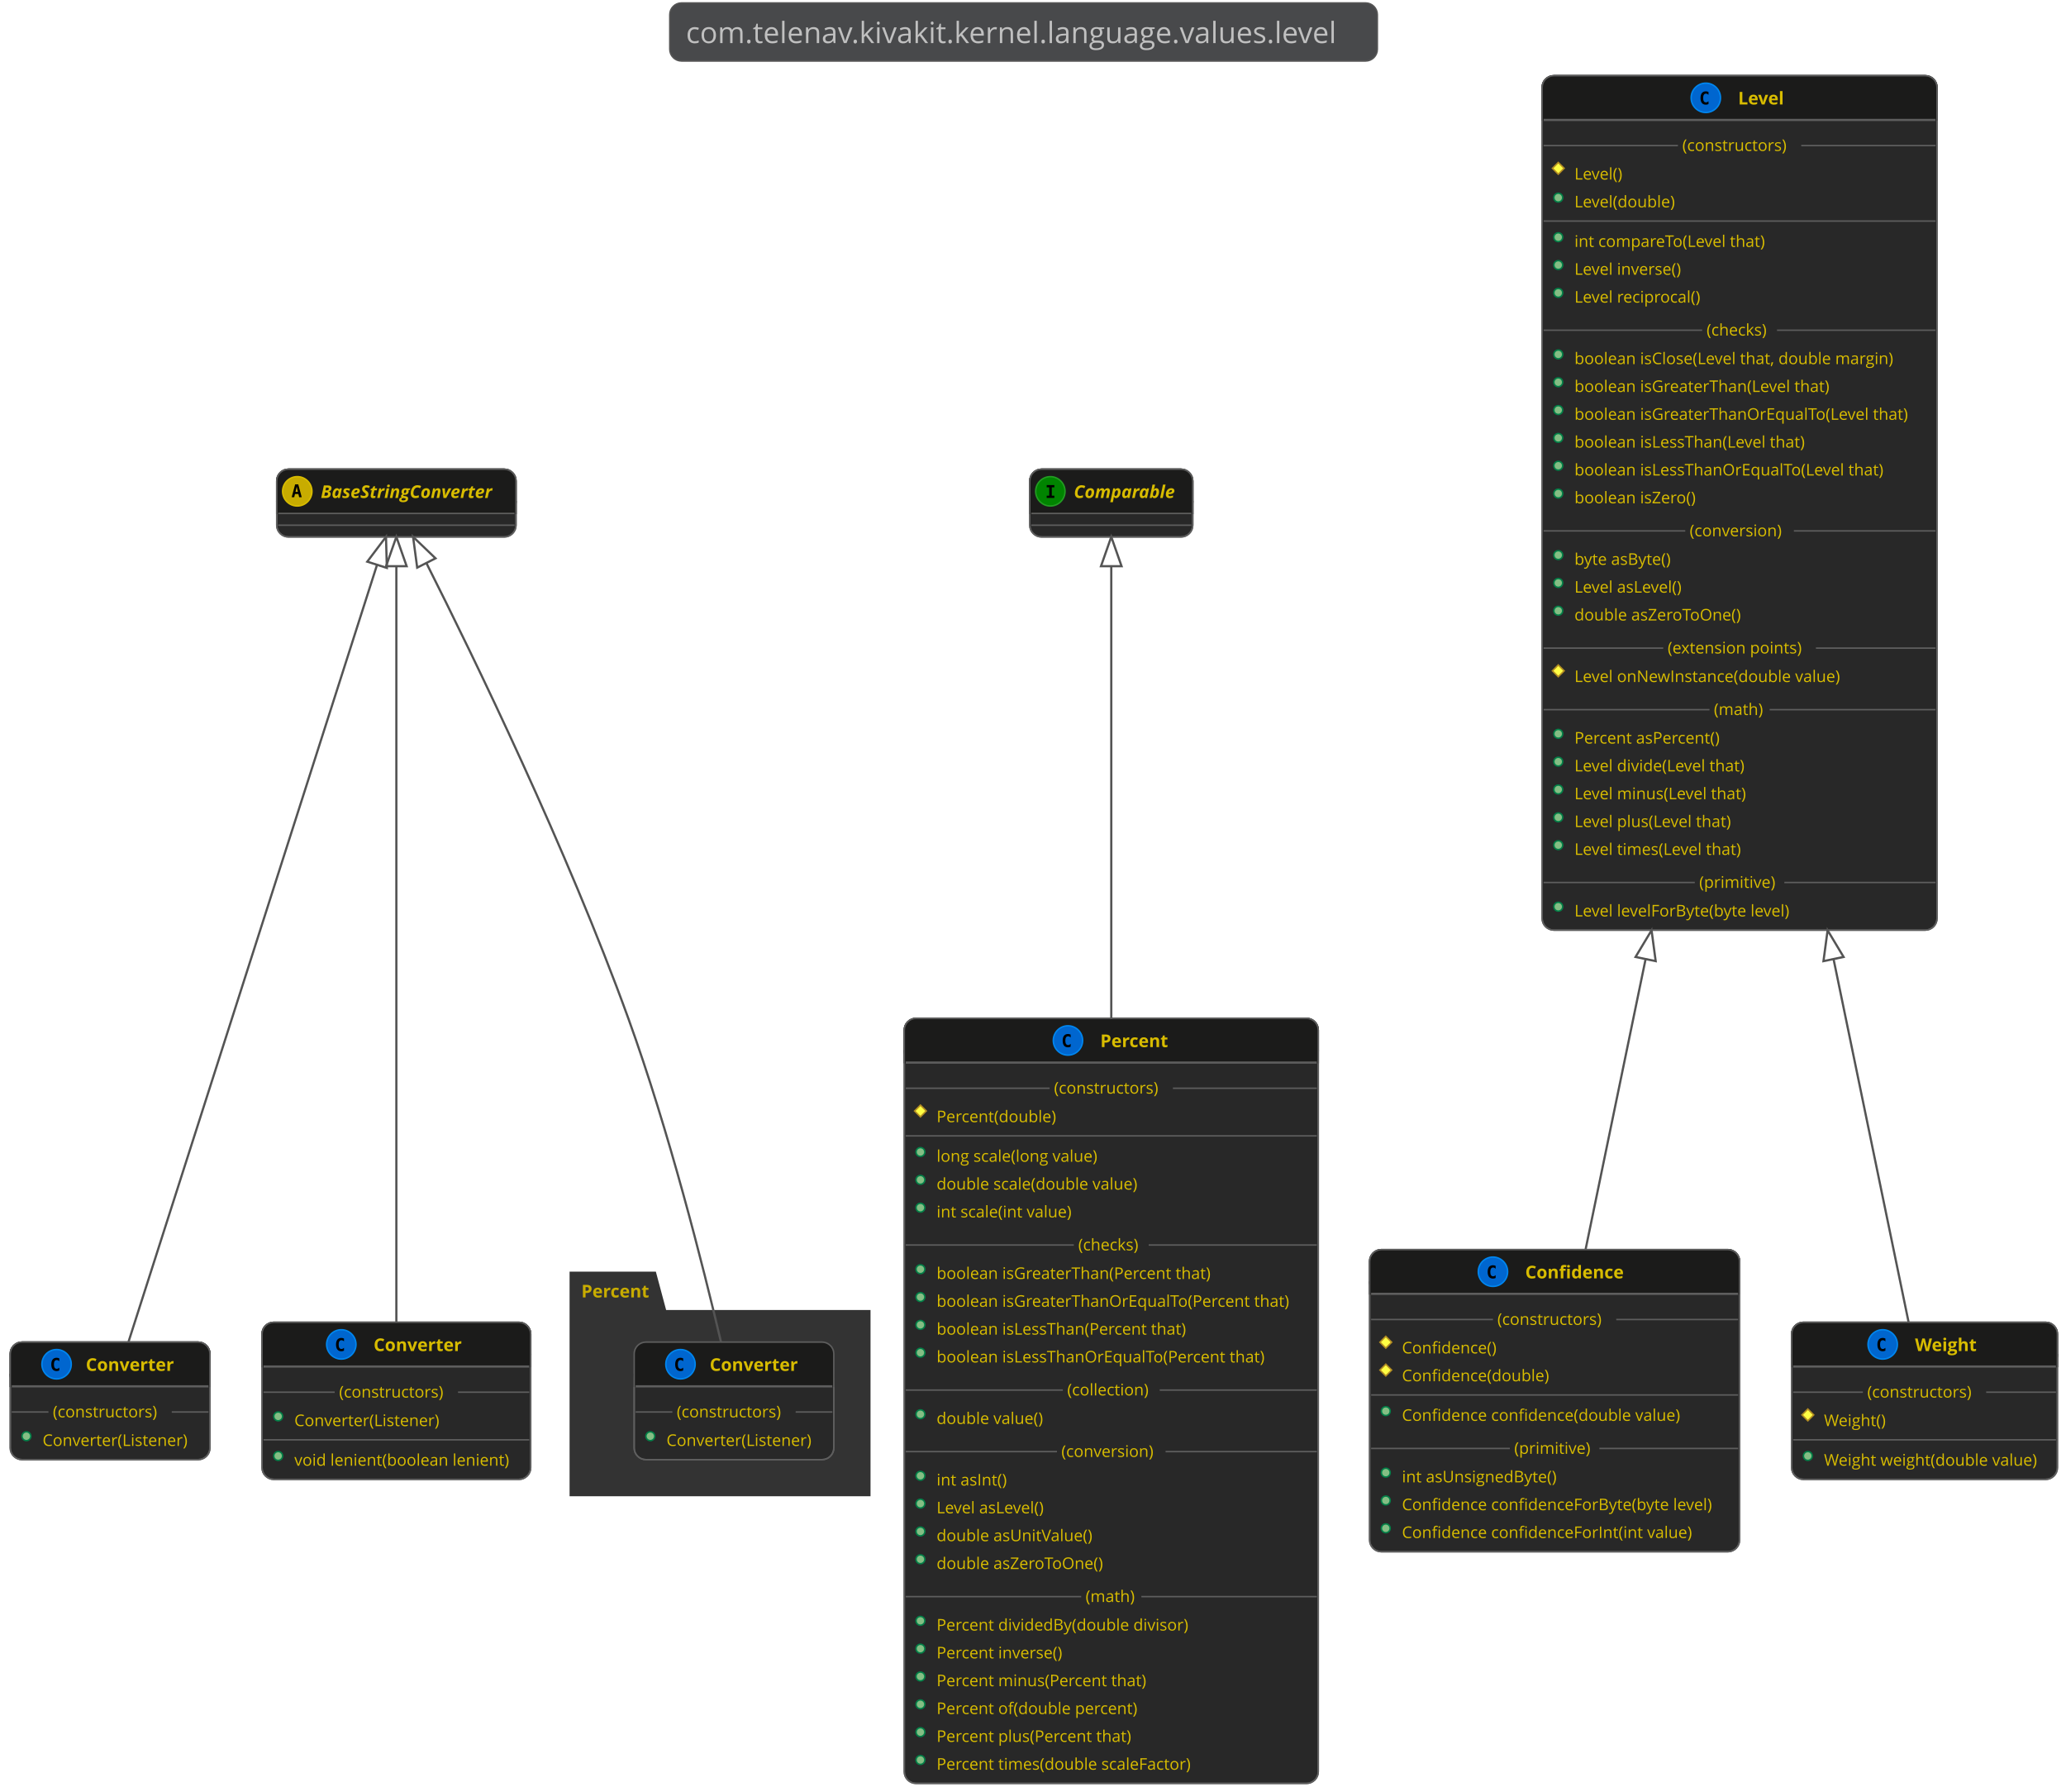
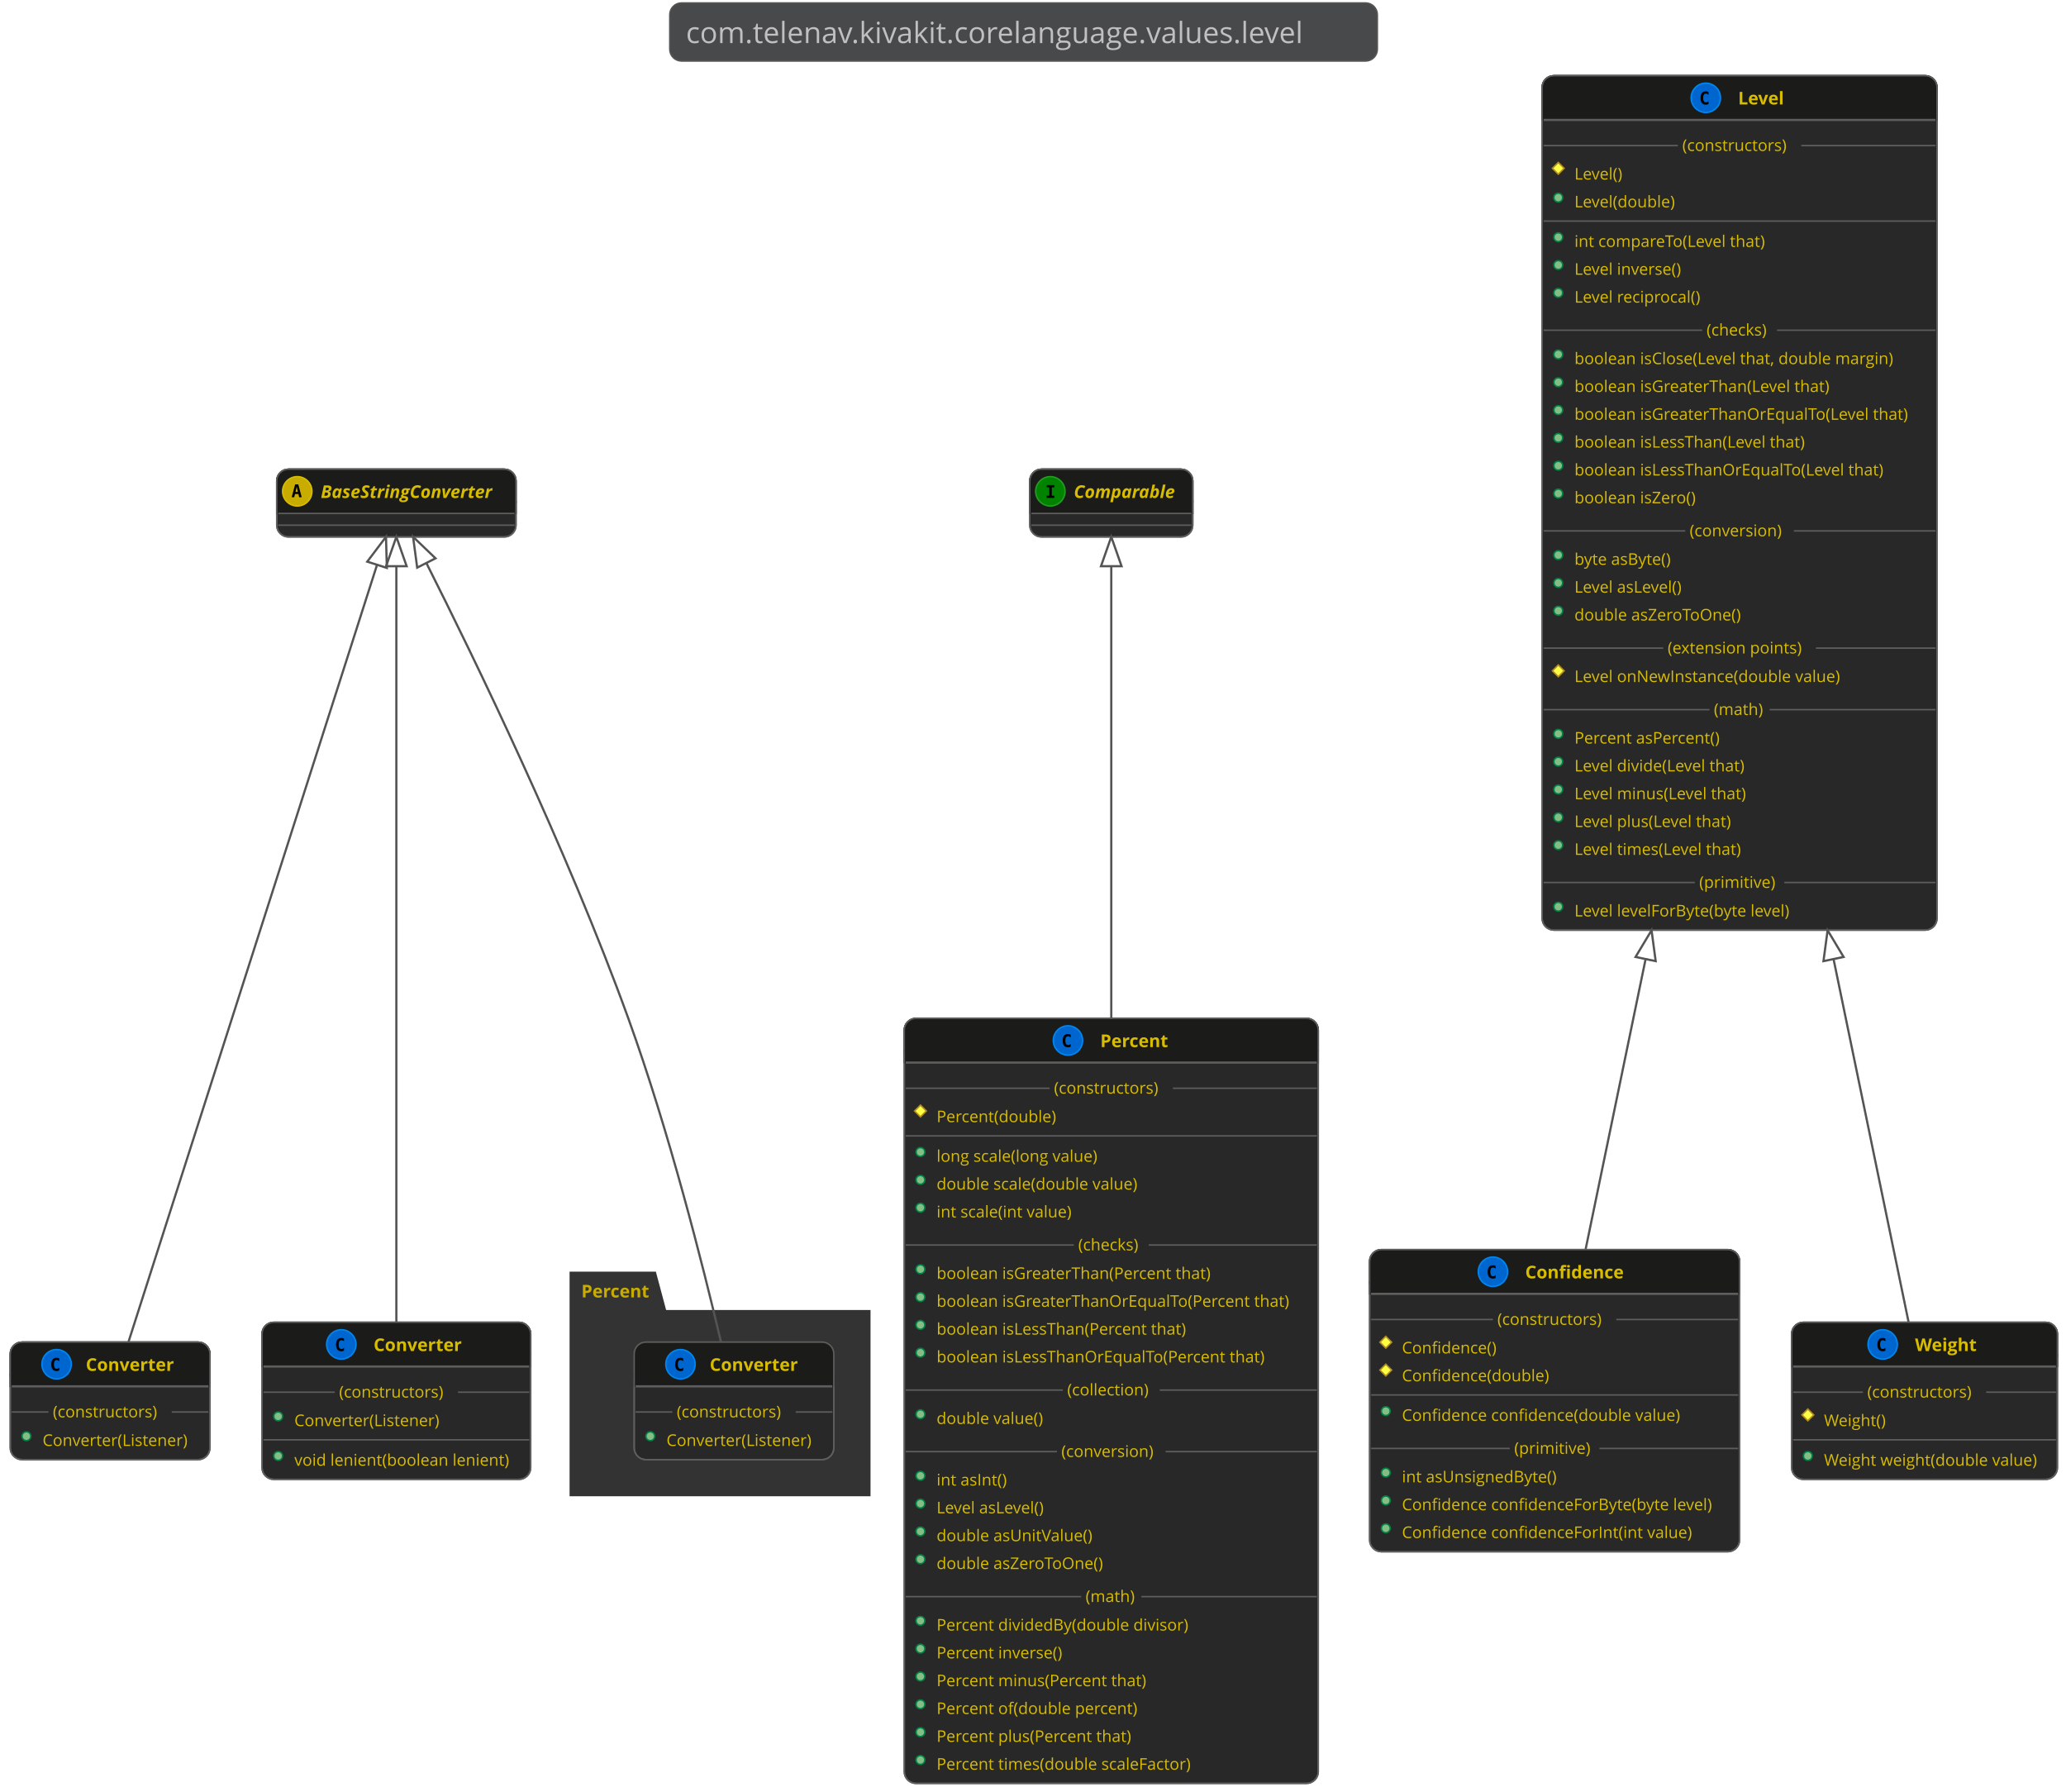
<svg xmlns="http://www.w3.org/2000/svg" contentScriptType="application/ecmascript" contentStyleType="text/css" height="1271.875px" preserveAspectRatio="none" style="width:1466px;height:1271px;background:#333333;" version="1.1" viewBox="0 0 1466 1271" width="1466.667px" zoomAndPan="magnify">
  <defs />
  <g>
    <rect fill="#48494B" height="41.203" rx="8.333" ry="8.333" style="stroke:#545454;stroke-width:1.042;" width="502.083" x="475.26" y="2.083" />
-     <text fill="#C0C0C0" font-family="Open Sans,Avenir,Nunito,Arial,Helvetica,SansSerif" font-size="20.833" lengthAdjust="spacing" textLength="479.167" x="486.719" y="30.558">com.telenav.kivakit.kernel.language.values.level</text>
+     <text fill="#C0C0C0" font-family="Open Sans,Avenir,Nunito,Arial,Helvetica,SansSerif" font-size="20.833" lengthAdjust="spacing" textLength="479.167" x="486.719" y="30.558">com.telenav.kivakit.corelanguage.values.level</text>
    <polygon fill="#333333" points="405.208,903.182,464.583,903.182,471.875,930.404,616.667,930.404,616.667,1060.474,405.208,1060.474,405.208,903.182" style="stroke:#333333;stroke-width:2.083;" />
    <line style="stroke:#333333;stroke-width:2.083;" x1="405.208" x2="471.875" y1="930.404" y2="930.404" />
    <text fill="#C8AC00" font-family="Open Sans,Avenir,Nunito,Arial,Helvetica,SansSerif" font-size="12.5" font-weight="bold" lengthAdjust="spacing" textLength="46.875" x="412.5" y="920.475">Percent</text>
    <rect codeLine="32" fill="#282828" height="83.378" id="Percent.Converter" rx="8.333" ry="8.333" style="stroke:#5E5E5E;stroke-width:1.042;" width="141.667" x="450" y="952.14" />
    <rect fill="#1B1B1A" height="31.388" rx="8.333" ry="8.333" style="stroke:#1B1B1A;stroke-width:1.042;" width="141.667" x="450" y="952.14" />
    <rect fill="#1B1B1A" height="8.333" style="stroke:#1B1B1A;stroke-width:1.042;" width="141.667" x="450" y="975.195" />
    <rect codeLine="32" fill="none" height="83.378" id="Percent.Converter" rx="8.333" ry="8.333" style="stroke:#5E5E5E;stroke-width:1.042;" width="141.667" x="450" y="952.14" />
    <ellipse cx="482.865" cy="967.835" fill="#0066CF" rx="10.417" ry="10.417" style="stroke:#0086EF;stroke-width:1.042;" />
    <path d="M484.775,972.26 Q484.348,972.479 483.878,972.589 Q483.408,972.699 482.889,972.699 Q481.046,972.699 480.075,971.484 Q479.105,970.27 479.105,967.975 Q479.105,965.674 480.075,964.459 Q481.046,963.245 482.889,963.245 Q483.408,963.245 483.884,963.355 Q484.36,963.464 484.775,963.684 L484.775,965.686 Q484.311,965.259 483.875,965.06 Q483.438,964.862 482.974,964.862 Q481.986,964.862 481.482,965.646 Q480.979,966.431 480.979,967.975 Q480.979,969.513 481.482,970.297 Q481.986,971.082 482.974,971.082 Q483.438,971.082 483.875,970.883 Q484.311,970.685 484.775,970.258 Z " fill="#000000" />
    <text fill="#D8BC00" font-family="Open Sans,Avenir,Nunito,Arial,Helvetica,SansSerif" font-size="12.5" font-weight="bold" lengthAdjust="spacing" textLength="63.542" x="503.594" y="972.559">Converter</text>
    <line style="stroke:#5E5E5E;stroke-width:1.562;" x1="451.042" x2="590.625" y1="983.529" y2="983.529" />
    <ellipse cx="461.458" cy="1018.899" fill="#84BE84" rx="3.125" ry="3.125" style="stroke:#038048;stroke-width:1.042;" />
    <text fill="#D8BC00" font-family="Open Sans,Avenir,Nunito,Arial,Helvetica,SansSerif" font-size="11.458" lengthAdjust="spacing" textLength="109.375" x="472.917" y="1025.81">Converter(Listener)</text>
    <line style="stroke:#5E5E5E;stroke-width:1.042;" x1="451.042" x2="477.083" y1="1001.734" y2="1001.734" />
    <text fill="#D8BC00" font-family="Open Sans,Avenir,Nunito,Arial,Helvetica,SansSerif" font-size="11.458" lengthAdjust="spacing" textLength="81.25" x="480.208" y="1005.544">(constructors)</text>
    <line style="stroke:#5E5E5E;stroke-width:1.042;" x1="564.583" x2="590.625" y1="1001.734" y2="1001.734" />
    <rect codeLine="6" fill="#282828" height="48.055" id="BaseStringConverter" rx="8.333" ry="8.333" style="stroke:#5E5E5E;stroke-width:1.042;" width="169.792" x="196.354" y="332.87" />
    <rect fill="#1B1B1A" height="31.388" rx="8.333" ry="8.333" style="stroke:#1B1B1A;stroke-width:1.042;" width="169.792" x="196.354" y="332.87" />
    <rect fill="#1B1B1A" height="8.333" style="stroke:#1B1B1A;stroke-width:1.042;" width="169.792" x="196.354" y="355.925" />
    <rect codeLine="6" fill="none" height="48.055" id="BaseStringConverter" rx="8.333" ry="8.333" style="stroke:#5E5E5E;stroke-width:1.042;" width="169.792" x="196.354" y="332.87" />
    <ellipse cx="210.938" cy="348.564" fill="#C8AC00" rx="10.417" ry="10.417" style="stroke:#D8BC00;stroke-width:1.042;" />
    <path d="M210.531,345.266 L209.682,348.995 L211.385,348.995 Z M209.432,343.618 L211.635,343.618 L214.095,352.73 L212.294,352.73 L211.733,350.478 L209.322,350.478 L208.773,352.73 L206.972,352.73 Z " fill="#000000" />
    <text fill="#D8BC00" font-family="Open Sans,Avenir,Nunito,Arial,Helvetica,SansSerif" font-size="12.5" font-style="italic" font-weight="bold" lengthAdjust="spacing" textLength="132.292" x="227.604" y="353.288">BaseStringConverter</text>
    <line style="stroke:#5E5E5E;stroke-width:1.042;" x1="197.396" x2="365.104" y1="364.258" y2="364.258" />
    <line style="stroke:#5E5E5E;stroke-width:1.042;" x1="197.396" x2="365.104" y1="372.591" y2="372.591" />
    <rect codeLine="8" fill="#282828" height="48.055" id="Comparable" rx="8.333" ry="8.333" style="stroke:#5E5E5E;stroke-width:1.042;" width="115.625" x="730.729" y="332.87" />
    <rect fill="#1B1B1A" height="31.388" rx="8.333" ry="8.333" style="stroke:#1B1B1A;stroke-width:1.042;" width="115.625" x="730.729" y="332.87" />
    <rect fill="#1B1B1A" height="8.333" style="stroke:#1B1B1A;stroke-width:1.042;" width="115.625" x="730.729" y="355.925" />
    <rect codeLine="8" fill="none" height="48.055" id="Comparable" rx="8.333" ry="8.333" style="stroke:#5E5E5E;stroke-width:1.042;" width="115.625" x="730.729" y="332.87" />
    <ellipse cx="745.312" cy="348.564" fill="#008400" rx="10.417" ry="10.417" style="stroke:#239C23;stroke-width:1.042;" />
    <path d="M742.716,345.726 L742.716,344.139 L748.143,344.139 L748.143,345.726 L746.33,345.726 L746.33,351.664 L748.143,351.664 L748.143,353.251 L742.716,353.251 L742.716,351.664 L744.529,351.664 L744.529,345.726 Z " fill="#000000" />
    <text fill="#D8BC00" font-family="Open Sans,Avenir,Nunito,Arial,Helvetica,SansSerif" font-size="12.5" font-style="italic" font-weight="bold" lengthAdjust="spacing" textLength="78.125" x="761.979" y="353.288">Comparable</text>
    <line style="stroke:#5E5E5E;stroke-width:1.042;" x1="731.771" x2="845.312" y1="364.258" y2="364.258" />
    <line style="stroke:#5E5E5E;stroke-width:1.042;" x1="731.771" x2="845.312" y1="372.591" y2="372.591" />
    <rect codeLine="47" fill="#282828" height="606.167" id="Level" rx="8.333" ry="8.333" style="stroke:#5E5E5E;stroke-width:1.042;" width="280.208" x="1094.271" y="53.703" />
    <rect fill="#1B1B1A" height="31.388" rx="8.333" ry="8.333" style="stroke:#1B1B1A;stroke-width:1.042;" width="280.208" x="1094.271" y="53.703" />
    <rect fill="#1B1B1A" height="8.333" style="stroke:#1B1B1A;stroke-width:1.042;" width="280.208" x="1094.271" y="76.758" />
    <rect codeLine="47" fill="none" height="606.167" id="Level" rx="8.333" ry="8.333" style="stroke:#5E5E5E;stroke-width:1.042;" width="280.208" x="1094.271" y="53.703" />
    <ellipse cx="1210.417" cy="69.397" fill="#0066CF" rx="10.417" ry="10.417" style="stroke:#0086EF;stroke-width:1.042;" />
    <path d="M1212.327,73.822 Q1211.9,74.042 1211.43,74.152 Q1210.96,74.261 1210.441,74.261 Q1208.598,74.261 1207.627,73.047 Q1206.657,71.832 1206.657,69.537 Q1206.657,67.236 1207.627,66.022 Q1208.598,64.807 1210.441,64.807 Q1210.96,64.807 1211.436,64.917 Q1211.912,65.027 1212.327,65.247 L1212.327,67.249 Q1211.863,66.821 1211.427,66.623 Q1210.99,66.425 1210.526,66.425 Q1209.538,66.425 1209.034,67.209 Q1208.531,67.993 1208.531,69.537 Q1208.531,71.075 1209.034,71.86 Q1209.538,72.644 1210.526,72.644 Q1210.99,72.644 1211.427,72.446 Q1211.863,72.247 1212.327,71.82 Z " fill="#000000" />
    <text fill="#D8BC00" font-family="Open Sans,Avenir,Nunito,Arial,Helvetica,SansSerif" font-size="12.5" font-weight="bold" lengthAdjust="spacing" textLength="33.333" x="1233.333" y="74.121">Level</text>
    <line style="stroke:#5E5E5E;stroke-width:1.562;" x1="1095.312" x2="1373.438" y1="85.091" y2="85.091" />
    <polygon fill="#FFFF44" points="1105.729,115.253,1109.896,119.419,1105.729,123.586,1101.562,119.419" style="stroke:#B38D22;stroke-width:1.042;" />
    <text fill="#D8BC00" font-family="Open Sans,Avenir,Nunito,Arial,Helvetica,SansSerif" font-size="11.458" lengthAdjust="spacing" textLength="36.458" x="1117.188" y="127.372">Level()</text>
    <ellipse cx="1105.729" cy="140.206" fill="#84BE84" rx="3.125" ry="3.125" style="stroke:#038048;stroke-width:1.042;" />
    <text fill="#D8BC00" font-family="Open Sans,Avenir,Nunito,Arial,Helvetica,SansSerif" font-size="11.458" lengthAdjust="spacing" textLength="75" x="1117.188" y="147.117">Level(double)</text>
    <line style="stroke:#5E5E5E;stroke-width:1.042;" x1="1095.312" x2="1190.625" y1="103.297" y2="103.297" />
    <text fill="#D8BC00" font-family="Open Sans,Avenir,Nunito,Arial,Helvetica,SansSerif" font-size="11.458" lengthAdjust="spacing" textLength="81.25" x="1193.75" y="107.106">(constructors)</text>
    <line style="stroke:#5E5E5E;stroke-width:1.042;" x1="1278.125" x2="1373.438" y1="103.297" y2="103.297" />
    <line style="stroke:#5E5E5E;stroke-width:1.042;" x1="1095.312" x2="1373.438" y1="156.826" y2="156.826" />
    <ellipse cx="1105.729" cy="168.284" fill="#84BE84" rx="3.125" ry="3.125" style="stroke:#038048;stroke-width:1.042;" />
    <text fill="#D8BC00" font-family="Open Sans,Avenir,Nunito,Arial,Helvetica,SansSerif" font-size="11.458" lengthAdjust="spacing" textLength="142.708" x="1117.188" y="175.195">int compareTo(Level that)</text>
    <ellipse cx="1105.729" cy="188.029" fill="#84BE84" rx="3.125" ry="3.125" style="stroke:#038048;stroke-width:1.042;" />
    <text fill="#D8BC00" font-family="Open Sans,Avenir,Nunito,Arial,Helvetica,SansSerif" font-size="11.458" lengthAdjust="spacing" textLength="80.208" x="1117.188" y="194.94">Level inverse()</text>
    <ellipse cx="1105.729" cy="207.774" fill="#84BE84" rx="3.125" ry="3.125" style="stroke:#038048;stroke-width:1.042;" />
    <text fill="#D8BC00" font-family="Open Sans,Avenir,Nunito,Arial,Helvetica,SansSerif" font-size="11.458" lengthAdjust="spacing" textLength="95.833" x="1117.188" y="214.685">Level reciprocal()</text>
    <ellipse cx="1105.729" cy="251.43" fill="#84BE84" rx="3.125" ry="3.125" style="stroke:#038048;stroke-width:1.042;" />
    <text fill="#D8BC00" font-family="Open Sans,Avenir,Nunito,Arial,Helvetica,SansSerif" font-size="11.458" lengthAdjust="spacing" textLength="237.5" x="1117.188" y="258.341">boolean isClose(Level that, double margin)</text>
    <ellipse cx="1105.729" cy="271.175" fill="#84BE84" rx="3.125" ry="3.125" style="stroke:#038048;stroke-width:1.042;" />
    <text fill="#D8BC00" font-family="Open Sans,Avenir,Nunito,Arial,Helvetica,SansSerif" font-size="11.458" lengthAdjust="spacing" textLength="188.542" x="1117.188" y="278.086">boolean isGreaterThan(Level that)</text>
    <ellipse cx="1105.729" cy="290.92" fill="#84BE84" rx="3.125" ry="3.125" style="stroke:#038048;stroke-width:1.042;" />
    <text fill="#D8BC00" font-family="Open Sans,Avenir,Nunito,Arial,Helvetica,SansSerif" font-size="11.458" lengthAdjust="spacing" textLength="247.917" x="1117.188" y="297.831">boolean isGreaterThanOrEqualTo(Level that)</text>
    <ellipse cx="1105.729" cy="310.665" fill="#84BE84" rx="3.125" ry="3.125" style="stroke:#038048;stroke-width:1.042;" />
    <text fill="#D8BC00" font-family="Open Sans,Avenir,Nunito,Arial,Helvetica,SansSerif" font-size="11.458" lengthAdjust="spacing" textLength="171.875" x="1117.188" y="317.576">boolean isLessThan(Level that)</text>
    <ellipse cx="1105.729" cy="330.41" fill="#84BE84" rx="3.125" ry="3.125" style="stroke:#038048;stroke-width:1.042;" />
    <text fill="#D8BC00" font-family="Open Sans,Avenir,Nunito,Arial,Helvetica,SansSerif" font-size="11.458" lengthAdjust="spacing" textLength="231.25" x="1117.188" y="337.321">boolean isLessThanOrEqualTo(Level that)</text>
    <ellipse cx="1105.729" cy="350.155" fill="#84BE84" rx="3.125" ry="3.125" style="stroke:#038048;stroke-width:1.042;" />
    <text fill="#D8BC00" font-family="Open Sans,Avenir,Nunito,Arial,Helvetica,SansSerif" font-size="11.458" lengthAdjust="spacing" textLength="91.667" x="1117.188" y="357.066">boolean isZero()</text>
    <line style="stroke:#5E5E5E;stroke-width:1.042;" x1="1095.312" x2="1207.812" y1="234.266" y2="234.266" />
    <text fill="#D8BC00" font-family="Open Sans,Avenir,Nunito,Arial,Helvetica,SansSerif" font-size="11.458" lengthAdjust="spacing" textLength="46.875" x="1210.938" y="238.076">(checks)</text>
    <line style="stroke:#5E5E5E;stroke-width:1.042;" x1="1260.938" x2="1373.438" y1="234.266" y2="234.266" />
    <ellipse cx="1105.729" cy="393.811" fill="#84BE84" rx="3.125" ry="3.125" style="stroke:#038048;stroke-width:1.042;" />
    <text fill="#D8BC00" font-family="Open Sans,Avenir,Nunito,Arial,Helvetica,SansSerif" font-size="11.458" lengthAdjust="spacing" textLength="70.833" x="1117.188" y="400.722">byte asByte()</text>
    <ellipse cx="1105.729" cy="413.556" fill="#84BE84" rx="3.125" ry="3.125" style="stroke:#038048;stroke-width:1.042;" />
    <text fill="#D8BC00" font-family="Open Sans,Avenir,Nunito,Arial,Helvetica,SansSerif" font-size="11.458" lengthAdjust="spacing" textLength="80.208" x="1117.188" y="420.467">Level asLevel()</text>
    <ellipse cx="1105.729" cy="433.301" fill="#84BE84" rx="3.125" ry="3.125" style="stroke:#038048;stroke-width:1.042;" />
    <text fill="#D8BC00" font-family="Open Sans,Avenir,Nunito,Arial,Helvetica,SansSerif" font-size="11.458" lengthAdjust="spacing" textLength="126.042" x="1117.188" y="440.212">double asZeroToOne()</text>
    <line style="stroke:#5E5E5E;stroke-width:1.042;" x1="1095.312" x2="1195.833" y1="376.647" y2="376.647" />
    <text fill="#D8BC00" font-family="Open Sans,Avenir,Nunito,Arial,Helvetica,SansSerif" font-size="11.458" lengthAdjust="spacing" textLength="70.833" x="1198.958" y="380.457">(conversion)</text>
    <line style="stroke:#5E5E5E;stroke-width:1.042;" x1="1272.917" x2="1373.438" y1="376.647" y2="376.647" />
    <polygon fill="#FFFF44" points="1105.729,471.749,1109.896,475.916,1105.729,480.082,1101.562,475.916" style="stroke:#B38D22;stroke-width:1.042;" />
    <text fill="#D8BC00" font-family="Open Sans,Avenir,Nunito,Arial,Helvetica,SansSerif" font-size="11.458" lengthAdjust="spacing" textLength="194.792" x="1117.188" y="483.868">Level onNewInstance(double value)</text>
    <line style="stroke:#5E5E5E;stroke-width:1.042;" x1="1095.312" x2="1180.208" y1="459.793" y2="459.793" />
    <text fill="#D8BC00" font-family="Open Sans,Avenir,Nunito,Arial,Helvetica,SansSerif" font-size="11.458" lengthAdjust="spacing" textLength="102.083" x="1183.333" y="463.603">(extension points)</text>
    <line style="stroke:#5E5E5E;stroke-width:1.042;" x1="1288.542" x2="1373.438" y1="459.793" y2="459.793" />
    <ellipse cx="1105.729" cy="520.614" fill="#84BE84" rx="3.125" ry="3.125" style="stroke:#038048;stroke-width:1.042;" />
    <text fill="#D8BC00" font-family="Open Sans,Avenir,Nunito,Arial,Helvetica,SansSerif" font-size="11.458" lengthAdjust="spacing" textLength="107.292" x="1117.188" y="527.525">Percent asPercent()</text>
    <ellipse cx="1105.729" cy="540.359" fill="#84BE84" rx="3.125" ry="3.125" style="stroke:#038048;stroke-width:1.042;" />
    <text fill="#D8BC00" font-family="Open Sans,Avenir,Nunito,Arial,Helvetica,SansSerif" font-size="11.458" lengthAdjust="spacing" textLength="126.042" x="1117.188" y="547.27">Level divide(Level that)</text>
    <ellipse cx="1105.729" cy="560.103" fill="#84BE84" rx="3.125" ry="3.125" style="stroke:#038048;stroke-width:1.042;" />
    <text fill="#D8BC00" font-family="Open Sans,Avenir,Nunito,Arial,Helvetica,SansSerif" font-size="11.458" lengthAdjust="spacing" textLength="127.083" x="1117.188" y="567.015">Level minus(Level that)</text>
    <ellipse cx="1105.729" cy="579.848" fill="#84BE84" rx="3.125" ry="3.125" style="stroke:#038048;stroke-width:1.042;" />
    <text fill="#D8BC00" font-family="Open Sans,Avenir,Nunito,Arial,Helvetica,SansSerif" font-size="11.458" lengthAdjust="spacing" textLength="116.667" x="1117.188" y="586.759">Level plus(Level that)</text>
    <ellipse cx="1105.729" cy="599.593" fill="#84BE84" rx="3.125" ry="3.125" style="stroke:#038048;stroke-width:1.042;" />
    <text fill="#D8BC00" font-family="Open Sans,Avenir,Nunito,Arial,Helvetica,SansSerif" font-size="11.458" lengthAdjust="spacing" textLength="122.917" x="1117.188" y="606.504">Level times(Level that)</text>
    <line style="stroke:#5E5E5E;stroke-width:1.042;" x1="1095.312" x2="1213.021" y1="503.45" y2="503.45" />
    <text fill="#D8BC00" font-family="Open Sans,Avenir,Nunito,Arial,Helvetica,SansSerif" font-size="11.458" lengthAdjust="spacing" textLength="36.458" x="1216.146" y="507.259">(math)</text>
    <line style="stroke:#5E5E5E;stroke-width:1.042;" x1="1255.729" x2="1373.438" y1="503.45" y2="503.45" />
    <ellipse cx="1105.729" cy="643.25" fill="#84BE84" rx="3.125" ry="3.125" style="stroke:#038048;stroke-width:1.042;" />
    <text fill="#D8BC00" font-family="Open Sans,Avenir,Nunito,Arial,Helvetica,SansSerif" font-size="11.458" lengthAdjust="spacing" textLength="158.333" x="1117.188" y="650.161">Level levelForByte(byte level)</text>
    <line style="stroke:#5E5E5E;stroke-width:1.042;" x1="1095.312" x2="1202.604" y1="626.085" y2="626.085" />
    <text fill="#D8BC00" font-family="Open Sans,Avenir,Nunito,Arial,Helvetica,SansSerif" font-size="11.458" lengthAdjust="spacing" textLength="57.292" x="1205.729" y="629.895">(primitive)</text>
    <line style="stroke:#5E5E5E;stroke-width:1.042;" x1="1266.146" x2="1373.438" y1="626.085" y2="626.085" />
    <rect codeLine="11" fill="#282828" height="214.347" id="Confidence" rx="8.333" ry="8.333" style="stroke:#5E5E5E;stroke-width:1.042;" width="262.5" x="971.875" y="886.515" />
    <rect fill="#1B1B1A" height="31.388" rx="8.333" ry="8.333" style="stroke:#1B1B1A;stroke-width:1.042;" width="262.5" x="971.875" y="886.515" />
    <rect fill="#1B1B1A" height="8.333" style="stroke:#1B1B1A;stroke-width:1.042;" width="262.5" x="971.875" y="909.57" />
    <rect codeLine="11" fill="none" height="214.347" id="Confidence" rx="8.333" ry="8.333" style="stroke:#5E5E5E;stroke-width:1.042;" width="262.5" x="971.875" y="886.515" />
    <ellipse cx="1059.375" cy="902.21" fill="#0066CF" rx="10.417" ry="10.417" style="stroke:#0086EF;stroke-width:1.042;" />
    <path d="M1061.285,906.635 Q1060.858,906.854 1060.388,906.964 Q1059.918,907.074 1059.399,907.074 Q1057.556,907.074 1056.586,905.859 Q1055.615,904.645 1055.615,902.35 Q1055.615,900.049 1056.586,898.834 Q1057.556,897.62 1059.399,897.62 Q1059.918,897.62 1060.394,897.73 Q1060.87,897.839 1061.285,898.059 L1061.285,900.061 Q1060.822,899.634 1060.385,899.435 Q1059.949,899.237 1059.485,899.237 Q1058.496,899.237 1057.993,900.021 Q1057.489,900.806 1057.489,902.35 Q1057.489,903.888 1057.993,904.672 Q1058.496,905.457 1059.485,905.457 Q1059.949,905.457 1060.385,905.258 Q1060.822,905.06 1061.285,904.633 Z " fill="#000000" />
    <text fill="#D8BC00" font-family="Open Sans,Avenir,Nunito,Arial,Helvetica,SansSerif" font-size="12.5" font-weight="bold" lengthAdjust="spacing" textLength="72.917" x="1082.292" y="906.934">Confidence</text>
    <line style="stroke:#5E5E5E;stroke-width:1.562;" x1="972.917" x2="1233.333" y1="917.904" y2="917.904" />
    <polygon fill="#FFFF44" points="983.333,948.065,987.5,952.232,983.333,956.399,979.167,952.232" style="stroke:#B38D22;stroke-width:1.042;" />
    <text fill="#D8BC00" font-family="Open Sans,Avenir,Nunito,Arial,Helvetica,SansSerif" font-size="11.458" lengthAdjust="spacing" textLength="71.875" x="994.792" y="960.185">Confidence()</text>
    <polygon fill="#FFFF44" points="983.333,967.81,987.5,971.977,983.333,976.143,979.167,971.977" style="stroke:#B38D22;stroke-width:1.042;" />
    <text fill="#D8BC00" font-family="Open Sans,Avenir,Nunito,Arial,Helvetica,SansSerif" font-size="11.458" lengthAdjust="spacing" textLength="110.417" x="994.792" y="979.93">Confidence(double)</text>
    <line style="stroke:#5E5E5E;stroke-width:1.042;" x1="972.917" x2="1059.375" y1="936.109" y2="936.109" />
    <text fill="#D8BC00" font-family="Open Sans,Avenir,Nunito,Arial,Helvetica,SansSerif" font-size="11.458" lengthAdjust="spacing" textLength="81.25" x="1062.5" y="939.919">(constructors)</text>
    <line style="stroke:#5E5E5E;stroke-width:1.042;" x1="1146.875" x2="1233.333" y1="936.109" y2="936.109" />
    <line style="stroke:#5E5E5E;stroke-width:1.042;" x1="972.917" x2="1233.333" y1="989.638" y2="989.638" />
    <ellipse cx="983.333" cy="1001.097" fill="#84BE84" rx="3.125" ry="3.125" style="stroke:#038048;stroke-width:1.042;" />
    <text fill="#D8BC00" font-family="Open Sans,Avenir,Nunito,Arial,Helvetica,SansSerif" font-size="11.458" lengthAdjust="spacing" textLength="207.292" x="994.792" y="1008.008">Confidence confidence(double value)</text>
    <ellipse cx="983.333" cy="1044.753" fill="#84BE84" rx="3.125" ry="3.125" style="stroke:#038048;stroke-width:1.042;" />
    <text fill="#D8BC00" font-family="Open Sans,Avenir,Nunito,Arial,Helvetica,SansSerif" font-size="11.458" lengthAdjust="spacing" textLength="114.583" x="994.792" y="1051.664">int asUnsignedByte()</text>
    <ellipse cx="983.333" cy="1064.498" fill="#84BE84" rx="3.125" ry="3.125" style="stroke:#038048;stroke-width:1.042;" />
    <text fill="#D8BC00" font-family="Open Sans,Avenir,Nunito,Arial,Helvetica,SansSerif" font-size="11.458" lengthAdjust="spacing" textLength="230.208" x="994.792" y="1071.409">Confidence confidenceForByte(byte level)</text>
    <ellipse cx="983.333" cy="1084.243" fill="#84BE84" rx="3.125" ry="3.125" style="stroke:#038048;stroke-width:1.042;" />
    <text fill="#D8BC00" font-family="Open Sans,Avenir,Nunito,Arial,Helvetica,SansSerif" font-size="11.458" lengthAdjust="spacing" textLength="216.667" x="994.792" y="1091.154">Confidence confidenceForInt(int value)</text>
    <line style="stroke:#5E5E5E;stroke-width:1.042;" x1="972.917" x2="1071.354" y1="1027.589" y2="1027.589" />
    <text fill="#D8BC00" font-family="Open Sans,Avenir,Nunito,Arial,Helvetica,SansSerif" font-size="11.458" lengthAdjust="spacing" textLength="57.292" x="1074.479" y="1031.399">(primitive)</text>
    <line style="stroke:#5E5E5E;stroke-width:1.042;" x1="1134.896" x2="1233.333" y1="1027.589" y2="1027.589" />
    <rect codeLine="25" fill="#282828" height="83.378" id="Confidence.Converter" rx="8.333" ry="8.333" style="stroke:#5E5E5E;stroke-width:1.042;" width="141.667" x="7.292" y="952.14" />
    <rect fill="#1B1B1A" height="31.388" rx="8.333" ry="8.333" style="stroke:#1B1B1A;stroke-width:1.042;" width="141.667" x="7.292" y="952.14" />
    <rect fill="#1B1B1A" height="8.333" style="stroke:#1B1B1A;stroke-width:1.042;" width="141.667" x="7.292" y="975.195" />
    <rect codeLine="25" fill="none" height="83.378" id="Confidence.Converter" rx="8.333" ry="8.333" style="stroke:#5E5E5E;stroke-width:1.042;" width="141.667" x="7.292" y="952.14" />
    <ellipse cx="40.156" cy="967.835" fill="#0066CF" rx="10.417" ry="10.417" style="stroke:#0086EF;stroke-width:1.042;" />
    <path d="M42.067,972.26 Q41.639,972.479 41.169,972.589 Q40.7,972.699 40.181,972.699 Q38.337,972.699 37.367,971.484 Q36.397,970.27 36.397,967.975 Q36.397,965.674 37.367,964.459 Q38.337,963.245 40.181,963.245 Q40.7,963.245 41.175,963.355 Q41.652,963.464 42.067,963.684 L42.067,965.686 Q41.603,965.259 41.166,965.06 Q40.73,964.862 40.266,964.862 Q39.277,964.862 38.774,965.646 Q38.27,966.431 38.27,967.975 Q38.27,969.513 38.774,970.297 Q39.277,971.082 40.266,971.082 Q40.73,971.082 41.166,970.883 Q41.603,970.685 42.067,970.258 Z " fill="#000000" />
    <text fill="#D8BC00" font-family="Open Sans,Avenir,Nunito,Arial,Helvetica,SansSerif" font-size="12.5" font-weight="bold" lengthAdjust="spacing" textLength="63.542" x="60.885" y="972.559">Converter</text>
    <line style="stroke:#5E5E5E;stroke-width:1.562;" x1="8.333" x2="147.917" y1="983.529" y2="983.529" />
    <ellipse cx="18.75" cy="1018.899" fill="#84BE84" rx="3.125" ry="3.125" style="stroke:#038048;stroke-width:1.042;" />
    <text fill="#D8BC00" font-family="Open Sans,Avenir,Nunito,Arial,Helvetica,SansSerif" font-size="11.458" lengthAdjust="spacing" textLength="109.375" x="30.208" y="1025.81">Converter(Listener)</text>
    <line style="stroke:#5E5E5E;stroke-width:1.042;" x1="8.333" x2="34.375" y1="1001.734" y2="1001.734" />
    <text fill="#D8BC00" font-family="Open Sans,Avenir,Nunito,Arial,Helvetica,SansSerif" font-size="11.458" lengthAdjust="spacing" textLength="81.25" x="37.5" y="1005.544">(constructors)</text>
    <line style="stroke:#5E5E5E;stroke-width:1.042;" x1="121.875" x2="147.917" y1="1001.734" y2="1001.734" />
    <rect codeLine="39" fill="#282828" height="111.456" id="Level.Converter" rx="8.333" ry="8.333" style="stroke:#5E5E5E;stroke-width:1.042;" width="190.625" x="185.938" y="938.078" />
    <rect fill="#1B1B1A" height="31.388" rx="8.333" ry="8.333" style="stroke:#1B1B1A;stroke-width:1.042;" width="190.625" x="185.938" y="938.078" />
    <rect fill="#1B1B1A" height="8.333" style="stroke:#1B1B1A;stroke-width:1.042;" width="190.625" x="185.938" y="961.133" />
    <rect codeLine="39" fill="none" height="111.456" id="Level.Converter" rx="8.333" ry="8.333" style="stroke:#5E5E5E;stroke-width:1.042;" width="190.625" x="185.938" y="938.078" />
    <ellipse cx="242.188" cy="953.772" fill="#0066CF" rx="10.417" ry="10.417" style="stroke:#0086EF;stroke-width:1.042;" />
    <path d="M244.098,958.197 Q243.671,958.417 243.201,958.527 Q242.731,958.636 242.212,958.636 Q240.369,958.636 239.398,957.422 Q238.428,956.207 238.428,953.912 Q238.428,951.611 239.398,950.397 Q240.369,949.182 242.212,949.182 Q242.731,949.182 243.207,949.292 Q243.683,949.402 244.098,949.622 L244.098,951.624 Q243.634,951.196 243.198,950.998 Q242.761,950.8 242.297,950.8 Q241.309,950.8 240.805,951.584 Q240.302,952.368 240.302,953.912 Q240.302,955.45 240.805,956.235 Q241.309,957.019 242.297,957.019 Q242.761,957.019 243.198,956.821 Q243.634,956.622 244.098,956.195 Z " fill="#000000" />
    <text fill="#D8BC00" font-family="Open Sans,Avenir,Nunito,Arial,Helvetica,SansSerif" font-size="12.5" font-weight="bold" lengthAdjust="spacing" textLength="63.542" x="265.104" y="958.496">Converter</text>
    <line style="stroke:#5E5E5E;stroke-width:1.562;" x1="186.979" x2="375.521" y1="969.466" y2="969.466" />
    <ellipse cx="197.396" cy="1004.836" fill="#84BE84" rx="3.125" ry="3.125" style="stroke:#038048;stroke-width:1.042;" />
    <text fill="#D8BC00" font-family="Open Sans,Avenir,Nunito,Arial,Helvetica,SansSerif" font-size="11.458" lengthAdjust="spacing" textLength="109.375" x="208.854" y="1011.747">Converter(Listener)</text>
    <line style="stroke:#5E5E5E;stroke-width:1.042;" x1="186.979" x2="237.5" y1="987.672" y2="987.672" />
    <text fill="#D8BC00" font-family="Open Sans,Avenir,Nunito,Arial,Helvetica,SansSerif" font-size="11.458" lengthAdjust="spacing" textLength="81.25" x="240.625" y="991.481">(constructors)</text>
    <line style="stroke:#5E5E5E;stroke-width:1.042;" x1="325" x2="375.521" y1="987.672" y2="987.672" />
    <line style="stroke:#5E5E5E;stroke-width:1.042;" x1="186.979" x2="375.521" y1="1021.456" y2="1021.456" />
    <ellipse cx="197.396" cy="1032.914" fill="#84BE84" rx="3.125" ry="3.125" style="stroke:#038048;stroke-width:1.042;" />
    <text fill="#D8BC00" font-family="Open Sans,Avenir,Nunito,Arial,Helvetica,SansSerif" font-size="11.458" lengthAdjust="spacing" textLength="158.333" x="208.854" y="1039.825">void lenient(boolean lenient)</text>
    <rect codeLine="80" fill="#282828" height="542.765" id="Percent" rx="8.333" ry="8.333" style="stroke:#5E5E5E;stroke-width:1.042;" width="293.75" x="641.667" y="722.453" />
    <rect fill="#1B1B1A" height="31.388" rx="8.333" ry="8.333" style="stroke:#1B1B1A;stroke-width:1.042;" width="293.75" x="641.667" y="722.453" />
    <rect fill="#1B1B1A" height="8.333" style="stroke:#1B1B1A;stroke-width:1.042;" width="293.75" x="641.667" y="745.508" />
    <rect codeLine="80" fill="none" height="542.765" id="Percent" rx="8.333" ry="8.333" style="stroke:#5E5E5E;stroke-width:1.042;" width="293.75" x="641.667" y="722.453" />
    <ellipse cx="757.812" cy="738.147" fill="#0066CF" rx="10.417" ry="10.417" style="stroke:#0086EF;stroke-width:1.042;" />
    <path d="M759.723,742.572 Q759.296,742.792 758.826,742.902 Q758.356,743.011 757.837,743.011 Q755.994,743.011 755.023,741.797 Q754.053,740.582 754.053,738.287 Q754.053,735.986 755.023,734.772 Q755.994,733.557 757.837,733.557 Q758.356,733.557 758.832,733.667 Q759.308,733.777 759.723,733.997 L759.723,735.999 Q759.259,735.571 758.823,735.373 Q758.386,735.175 757.922,735.175 Q756.934,735.175 756.43,735.959 Q755.927,736.743 755.927,738.287 Q755.927,739.825 756.43,740.61 Q756.934,741.394 757.922,741.394 Q758.386,741.394 758.823,741.196 Q759.259,740.997 759.723,740.57 Z " fill="#000000" />
    <text fill="#D8BC00" font-family="Open Sans,Avenir,Nunito,Arial,Helvetica,SansSerif" font-size="12.5" font-weight="bold" lengthAdjust="spacing" textLength="46.875" x="780.729" y="742.871">Percent</text>
    <line style="stroke:#5E5E5E;stroke-width:1.562;" x1="642.708" x2="934.375" y1="753.841" y2="753.841" />
    <polygon fill="#FFFF44" points="653.125,784.003,657.292,788.169,653.125,792.336,648.958,788.169" style="stroke:#B38D22;stroke-width:1.042;" />
    <text fill="#D8BC00" font-family="Open Sans,Avenir,Nunito,Arial,Helvetica,SansSerif" font-size="11.458" lengthAdjust="spacing" textLength="88.542" x="664.583" y="796.122">Percent(double)</text>
    <line style="stroke:#5E5E5E;stroke-width:1.042;" x1="642.708" x2="744.792" y1="772.047" y2="772.047" />
    <text fill="#D8BC00" font-family="Open Sans,Avenir,Nunito,Arial,Helvetica,SansSerif" font-size="11.458" lengthAdjust="spacing" textLength="81.25" x="747.917" y="775.856">(constructors)</text>
    <line style="stroke:#5E5E5E;stroke-width:1.042;" x1="832.292" x2="934.375" y1="772.047" y2="772.047" />
    <line style="stroke:#5E5E5E;stroke-width:1.042;" x1="642.708" x2="934.375" y1="805.831" y2="805.831" />
    <ellipse cx="653.125" cy="817.289" fill="#84BE84" rx="3.125" ry="3.125" style="stroke:#038048;stroke-width:1.042;" />
    <text fill="#D8BC00" font-family="Open Sans,Avenir,Nunito,Arial,Helvetica,SansSerif" font-size="11.458" lengthAdjust="spacing" textLength="121.875" x="664.583" y="824.2">long scale(long value)</text>
    <ellipse cx="653.125" cy="837.034" fill="#84BE84" rx="3.125" ry="3.125" style="stroke:#038048;stroke-width:1.042;" />
    <text fill="#D8BC00" font-family="Open Sans,Avenir,Nunito,Arial,Helvetica,SansSerif" font-size="11.458" lengthAdjust="spacing" textLength="148.958" x="664.583" y="843.945">double scale(double value)</text>
    <ellipse cx="653.125" cy="856.779" fill="#84BE84" rx="3.125" ry="3.125" style="stroke:#038048;stroke-width:1.042;" />
    <text fill="#D8BC00" font-family="Open Sans,Avenir,Nunito,Arial,Helvetica,SansSerif" font-size="11.458" lengthAdjust="spacing" textLength="101.042" x="664.583" y="863.69">int scale(int value)</text>
    <ellipse cx="653.125" cy="900.435" fill="#84BE84" rx="3.125" ry="3.125" style="stroke:#038048;stroke-width:1.042;" />
    <text fill="#D8BC00" font-family="Open Sans,Avenir,Nunito,Arial,Helvetica,SansSerif" font-size="11.458" lengthAdjust="spacing" textLength="202.083" x="664.583" y="907.347">boolean isGreaterThan(Percent that)</text>
    <ellipse cx="653.125" cy="920.18" fill="#84BE84" rx="3.125" ry="3.125" style="stroke:#038048;stroke-width:1.042;" />
    <text fill="#D8BC00" font-family="Open Sans,Avenir,Nunito,Arial,Helvetica,SansSerif" font-size="11.458" lengthAdjust="spacing" textLength="261.458" x="664.583" y="927.091">boolean isGreaterThanOrEqualTo(Percent that)</text>
    <ellipse cx="653.125" cy="939.925" fill="#84BE84" rx="3.125" ry="3.125" style="stroke:#038048;stroke-width:1.042;" />
    <text fill="#D8BC00" font-family="Open Sans,Avenir,Nunito,Arial,Helvetica,SansSerif" font-size="11.458" lengthAdjust="spacing" textLength="185.417" x="664.583" y="946.836">boolean isLessThan(Percent that)</text>
    <ellipse cx="653.125" cy="959.67" fill="#84BE84" rx="3.125" ry="3.125" style="stroke:#038048;stroke-width:1.042;" />
    <text fill="#D8BC00" font-family="Open Sans,Avenir,Nunito,Arial,Helvetica,SansSerif" font-size="11.458" lengthAdjust="spacing" textLength="244.792" x="664.583" y="966.581">boolean isLessThanOrEqualTo(Percent that)</text>
    <line style="stroke:#5E5E5E;stroke-width:1.042;" x1="642.708" x2="761.979" y1="883.271" y2="883.271" />
    <text fill="#D8BC00" font-family="Open Sans,Avenir,Nunito,Arial,Helvetica,SansSerif" font-size="11.458" lengthAdjust="spacing" textLength="46.875" x="765.104" y="887.081">(checks)</text>
    <line style="stroke:#5E5E5E;stroke-width:1.042;" x1="815.104" x2="934.375" y1="883.271" y2="883.271" />
    <ellipse cx="653.125" cy="1003.326" fill="#84BE84" rx="3.125" ry="3.125" style="stroke:#038048;stroke-width:1.042;" />
    <text fill="#D8BC00" font-family="Open Sans,Avenir,Nunito,Arial,Helvetica,SansSerif" font-size="11.458" lengthAdjust="spacing" textLength="79.167" x="664.583" y="1010.238">double value()</text>
    <line style="stroke:#5E5E5E;stroke-width:1.042;" x1="642.708" x2="754.167" y1="986.162" y2="986.162" />
    <text fill="#D8BC00" font-family="Open Sans,Avenir,Nunito,Arial,Helvetica,SansSerif" font-size="11.458" lengthAdjust="spacing" textLength="62.5" x="757.292" y="989.972">(collection)</text>
    <line style="stroke:#5E5E5E;stroke-width:1.042;" x1="822.917" x2="934.375" y1="986.162" y2="986.162" />
    <ellipse cx="653.125" cy="1046.983" fill="#84BE84" rx="3.125" ry="3.125" style="stroke:#038048;stroke-width:1.042;" />
    <text fill="#D8BC00" font-family="Open Sans,Avenir,Nunito,Arial,Helvetica,SansSerif" font-size="11.458" lengthAdjust="spacing" textLength="53.125" x="664.583" y="1053.894">int asInt()</text>
    <ellipse cx="653.125" cy="1066.728" fill="#84BE84" rx="3.125" ry="3.125" style="stroke:#038048;stroke-width:1.042;" />
    <text fill="#D8BC00" font-family="Open Sans,Avenir,Nunito,Arial,Helvetica,SansSerif" font-size="11.458" lengthAdjust="spacing" textLength="80.208" x="664.583" y="1073.639">Level asLevel()</text>
    <ellipse cx="653.125" cy="1086.473" fill="#84BE84" rx="3.125" ry="3.125" style="stroke:#038048;stroke-width:1.042;" />
    <text fill="#D8BC00" font-family="Open Sans,Avenir,Nunito,Arial,Helvetica,SansSerif" font-size="11.458" lengthAdjust="spacing" textLength="115.625" x="664.583" y="1093.384">double asUnitValue()</text>
    <ellipse cx="653.125" cy="1106.217" fill="#84BE84" rx="3.125" ry="3.125" style="stroke:#038048;stroke-width:1.042;" />
    <text fill="#D8BC00" font-family="Open Sans,Avenir,Nunito,Arial,Helvetica,SansSerif" font-size="11.458" lengthAdjust="spacing" textLength="126.042" x="664.583" y="1113.129">double asZeroToOne()</text>
    <line style="stroke:#5E5E5E;stroke-width:1.042;" x1="642.708" x2="750" y1="1029.819" y2="1029.819" />
    <text fill="#D8BC00" font-family="Open Sans,Avenir,Nunito,Arial,Helvetica,SansSerif" font-size="11.458" lengthAdjust="spacing" textLength="70.833" x="753.125" y="1033.628">(conversion)</text>
    <line style="stroke:#5E5E5E;stroke-width:1.042;" x1="827.083" x2="934.375" y1="1029.819" y2="1029.819" />
    <ellipse cx="653.125" cy="1149.874" fill="#84BE84" rx="3.125" ry="3.125" style="stroke:#038048;stroke-width:1.042;" />
    <text fill="#D8BC00" font-family="Open Sans,Avenir,Nunito,Arial,Helvetica,SansSerif" font-size="11.458" lengthAdjust="spacing" textLength="186.458" x="664.583" y="1156.785">Percent dividedBy(double divisor)</text>
    <ellipse cx="653.125" cy="1169.619" fill="#84BE84" rx="3.125" ry="3.125" style="stroke:#038048;stroke-width:1.042;" />
    <text fill="#D8BC00" font-family="Open Sans,Avenir,Nunito,Arial,Helvetica,SansSerif" font-size="11.458" lengthAdjust="spacing" textLength="93.75" x="664.583" y="1176.53">Percent inverse()</text>
    <ellipse cx="653.125" cy="1189.364" fill="#84BE84" rx="3.125" ry="3.125" style="stroke:#038048;stroke-width:1.042;" />
    <text fill="#D8BC00" font-family="Open Sans,Avenir,Nunito,Arial,Helvetica,SansSerif" font-size="11.458" lengthAdjust="spacing" textLength="154.167" x="664.583" y="1196.275">Percent minus(Percent that)</text>
    <ellipse cx="653.125" cy="1209.109" fill="#84BE84" rx="3.125" ry="3.125" style="stroke:#038048;stroke-width:1.042;" />
    <text fill="#D8BC00" font-family="Open Sans,Avenir,Nunito,Arial,Helvetica,SansSerif" font-size="11.458" lengthAdjust="spacing" textLength="148.958" x="664.583" y="1216.02">Percent of(double percent)</text>
    <ellipse cx="653.125" cy="1228.853" fill="#84BE84" rx="3.125" ry="3.125" style="stroke:#038048;stroke-width:1.042;" />
    <text fill="#D8BC00" font-family="Open Sans,Avenir,Nunito,Arial,Helvetica,SansSerif" font-size="11.458" lengthAdjust="spacing" textLength="143.75" x="664.583" y="1235.765">Percent plus(Percent that)</text>
    <ellipse cx="653.125" cy="1248.598" fill="#84BE84" rx="3.125" ry="3.125" style="stroke:#038048;stroke-width:1.042;" />
    <text fill="#D8BC00" font-family="Open Sans,Avenir,Nunito,Arial,Helvetica,SansSerif" font-size="11.458" lengthAdjust="spacing" textLength="188.542" x="664.583" y="1255.509">Percent times(double scaleFactor)</text>
    <line style="stroke:#5E5E5E;stroke-width:1.042;" x1="642.708" x2="767.188" y1="1132.71" y2="1132.71" />
    <text fill="#D8BC00" font-family="Open Sans,Avenir,Nunito,Arial,Helvetica,SansSerif" font-size="11.458" lengthAdjust="spacing" textLength="36.458" x="770.312" y="1136.519">(math)</text>
    <line style="stroke:#5E5E5E;stroke-width:1.042;" x1="809.896" x2="934.375" y1="1132.71" y2="1132.71" />
    <rect codeLine="110" fill="#282828" height="111.456" id="Weight" rx="8.333" ry="8.333" style="stroke:#5E5E5E;stroke-width:1.042;" width="188.542" x="1271.354" y="938.078" />
    <rect fill="#1B1B1A" height="31.388" rx="8.333" ry="8.333" style="stroke:#1B1B1A;stroke-width:1.042;" width="188.542" x="1271.354" y="938.078" />
    <rect fill="#1B1B1A" height="8.333" style="stroke:#1B1B1A;stroke-width:1.042;" width="188.542" x="1271.354" y="961.133" />
    <rect codeLine="110" fill="none" height="111.456" id="Weight" rx="8.333" ry="8.333" style="stroke:#5E5E5E;stroke-width:1.042;" width="188.542" x="1271.354" y="938.078" />
    <ellipse cx="1335.938" cy="953.772" fill="#0066CF" rx="10.417" ry="10.417" style="stroke:#0086EF;stroke-width:1.042;" />
    <path d="M1337.848,958.197 Q1337.421,958.417 1336.951,958.527 Q1336.481,958.636 1335.962,958.636 Q1334.119,958.636 1333.148,957.422 Q1332.178,956.207 1332.178,953.912 Q1332.178,951.611 1333.148,950.397 Q1334.119,949.182 1335.962,949.182 Q1336.481,949.182 1336.957,949.292 Q1337.433,949.402 1337.848,949.622 L1337.848,951.624 Q1337.384,951.196 1336.948,950.998 Q1336.511,950.8 1336.047,950.8 Q1335.059,950.8 1334.555,951.584 Q1334.052,952.368 1334.052,953.912 Q1334.052,955.45 1334.555,956.235 Q1335.059,957.019 1336.047,957.019 Q1336.511,957.019 1336.948,956.821 Q1337.384,956.622 1337.848,956.195 Z " fill="#000000" />
    <text fill="#D8BC00" font-family="Open Sans,Avenir,Nunito,Arial,Helvetica,SansSerif" font-size="12.5" font-weight="bold" lengthAdjust="spacing" textLength="44.792" x="1358.854" y="958.496">Weight</text>
    <line style="stroke:#5E5E5E;stroke-width:1.562;" x1="1272.396" x2="1458.854" y1="969.466" y2="969.466" />
    <polygon fill="#FFFF44" points="1282.812,999.628,1286.979,1003.794,1282.812,1007.961,1278.646,1003.794" style="stroke:#B38D22;stroke-width:1.042;" />
    <text fill="#D8BC00" font-family="Open Sans,Avenir,Nunito,Arial,Helvetica,SansSerif" font-size="11.458" lengthAdjust="spacing" textLength="45.833" x="1294.271" y="1011.747">Weight()</text>
    <line style="stroke:#5E5E5E;stroke-width:1.042;" x1="1272.396" x2="1321.875" y1="987.672" y2="987.672" />
    <text fill="#D8BC00" font-family="Open Sans,Avenir,Nunito,Arial,Helvetica,SansSerif" font-size="11.458" lengthAdjust="spacing" textLength="81.25" x="1325" y="991.481">(constructors)</text>
    <line style="stroke:#5E5E5E;stroke-width:1.042;" x1="1409.375" x2="1458.854" y1="987.672" y2="987.672" />
    <line style="stroke:#5E5E5E;stroke-width:1.042;" x1="1272.396" x2="1458.854" y1="1021.456" y2="1021.456" />
    <ellipse cx="1282.812" cy="1032.914" fill="#84BE84" rx="3.125" ry="3.125" style="stroke:#038048;stroke-width:1.042;" />
    <text fill="#D8BC00" font-family="Open Sans,Avenir,Nunito,Arial,Helvetica,SansSerif" font-size="11.458" lengthAdjust="spacing" textLength="156.25" x="1294.271" y="1039.825">Weight weight(double value)</text>
    <path codeLine="10" d="M1167.688,680.453 C1152.302,754.89 1136.99,828.963 1125.135,886.276 " fill="none" id="Level-backto-Confidence" style="stroke:#545454;stroke-width:1.562;" />
    <polygon fill="none" points="1160.562,678.901,1171.917,659.974,1174.844,681.859,1160.562,678.901" style="stroke:#545454;stroke-width:1.562;" />
    <path codeLine="24" d="M267.438,401.036 C230.135,517.64 127.688,837.838 91.229,951.817 " fill="none" id="BaseStringConverter-backto-Confidence.Converter" style="stroke:#545454;stroke-width:1.562;" />
    <polygon fill="none" points="260.604,398.463,273.896,380.838,274.5,402.901,260.604,398.463" style="stroke:#545454;stroke-width:1.562;" />
    <path codeLine="31" d="M302.646,399.63 C336.323,466.484 402.333,602.286 445.833,722.453 C474.677,802.13 498.958,898.38 511.552,951.859 " fill="none" id="BaseStringConverter-backto-Percent.Converter" style="stroke:#545454;stroke-width:1.562;" />
    <polygon fill="none" points="296.031,402.692,293.104,380.817,309.031,396.099,296.031,402.692" style="stroke:#545454;stroke-width:1.562;" />
    <path codeLine="38" d="M281.25,401.974 C281.25,514.901 281.25,814.255 281.25,938.015 " fill="none" id="BaseStringConverter-backto-Level.Converter" style="stroke:#545454;stroke-width:1.562;" />
    <polygon fill="none" points="273.958,401.671,281.25,380.838,288.542,401.671,273.958,401.671" style="stroke:#545454;stroke-width:1.562;" />
    <path codeLine="79" d="M788.542,401.942 C788.542,468.546 788.542,600.078 788.542,722.161 " fill="none" id="Comparable-backto-Percent" style="stroke:#545454;stroke-width:1.562;" />
    <polygon fill="none" points="781.25,401.671,788.542,380.838,795.833,401.671,781.25,401.671" style="stroke:#545454;stroke-width:1.562;" />
    <path codeLine="109" d="M1301.083,680.547 C1321.656,780.078 1342.094,878.922 1354.292,937.932 " fill="none" id="Level-backto-Weight" style="stroke:#545454;stroke-width:1.562;" />
    <polygon fill="none" points="1293.906,681.859,1296.833,659.974,1308.188,678.901,1293.906,681.859" style="stroke:#545454;stroke-width:1.562;" />
  </g>
</svg>
